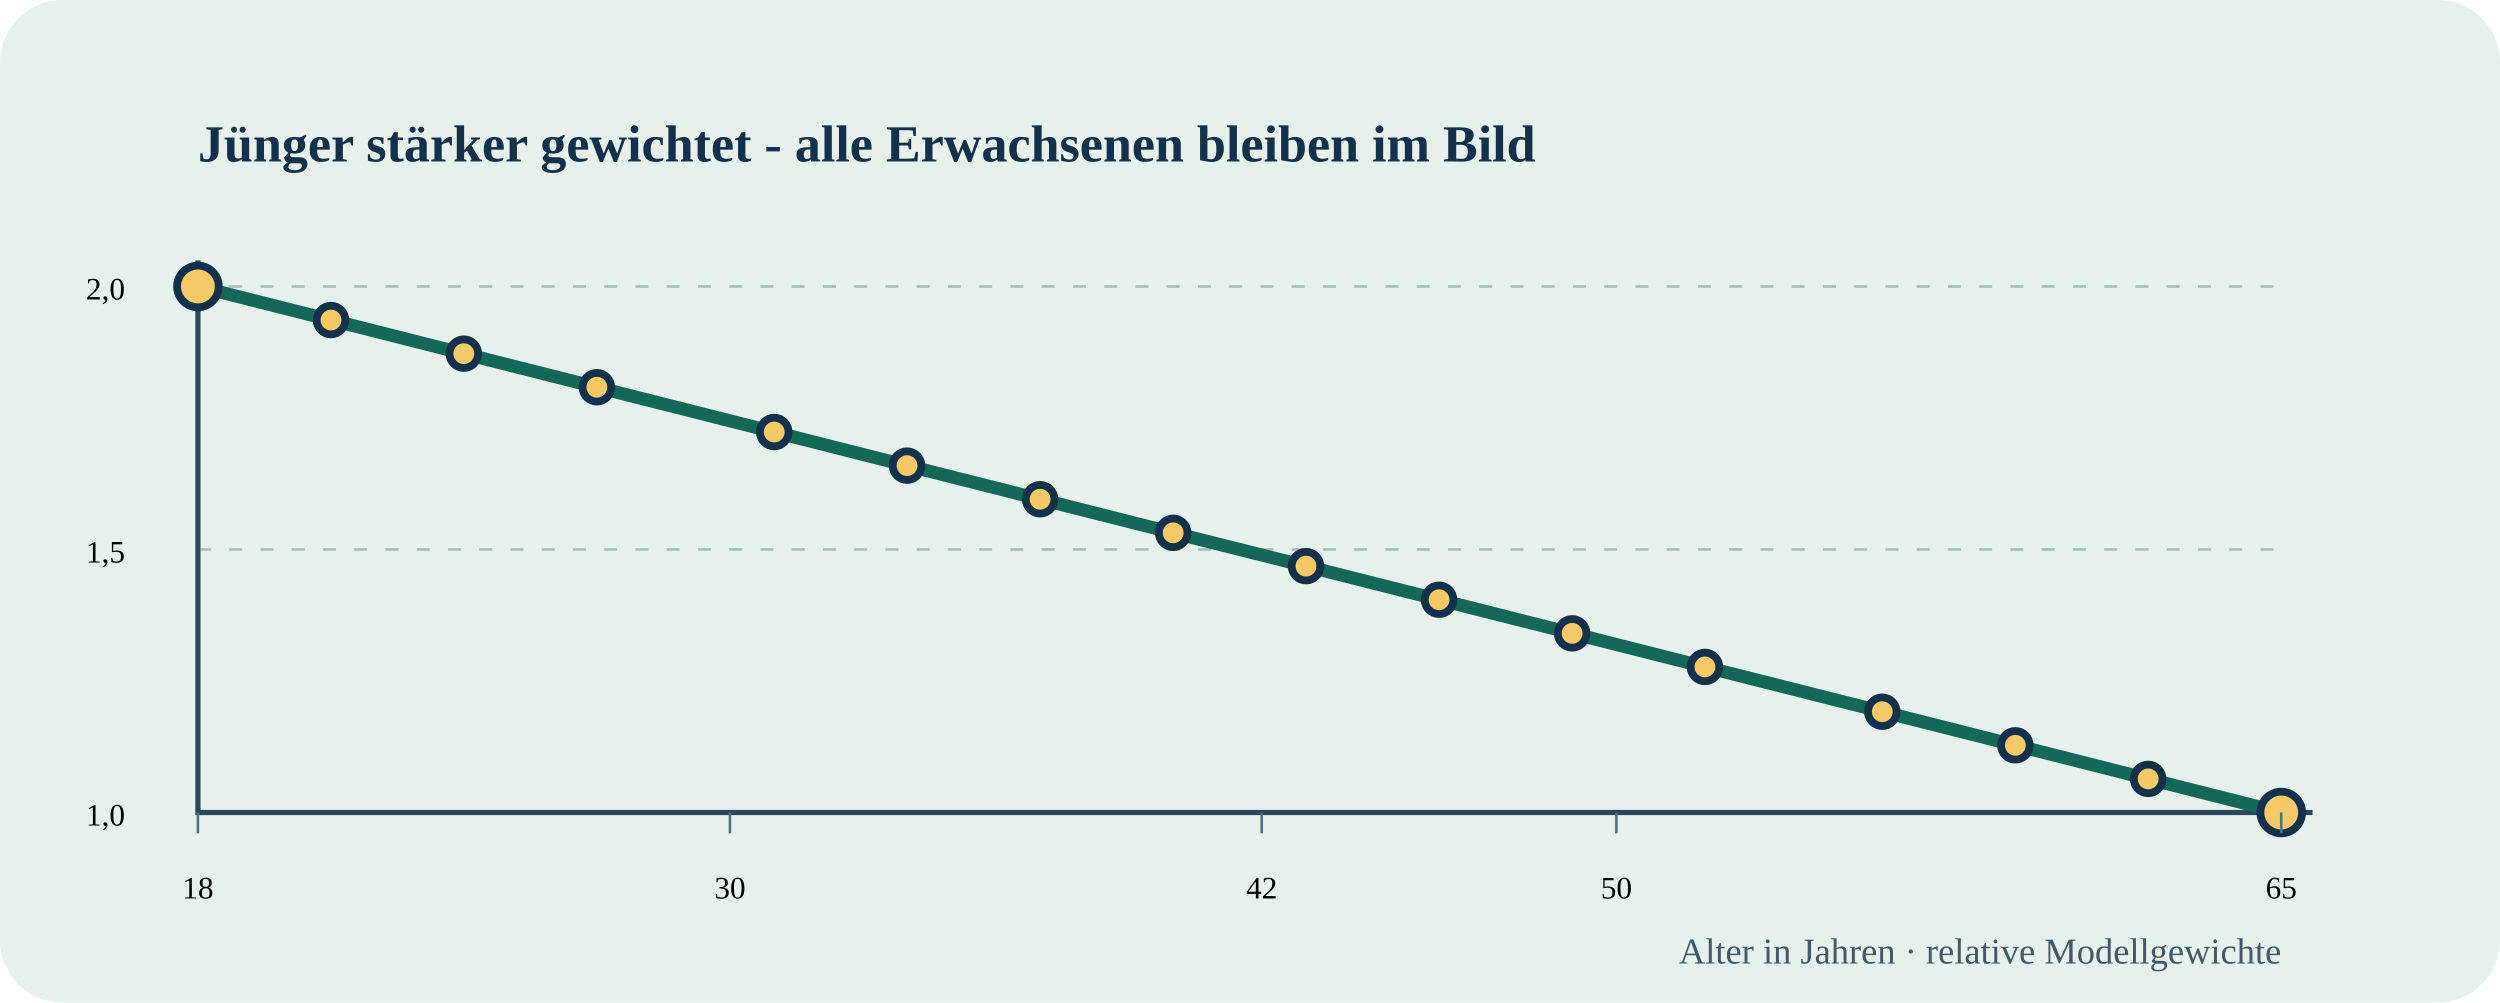
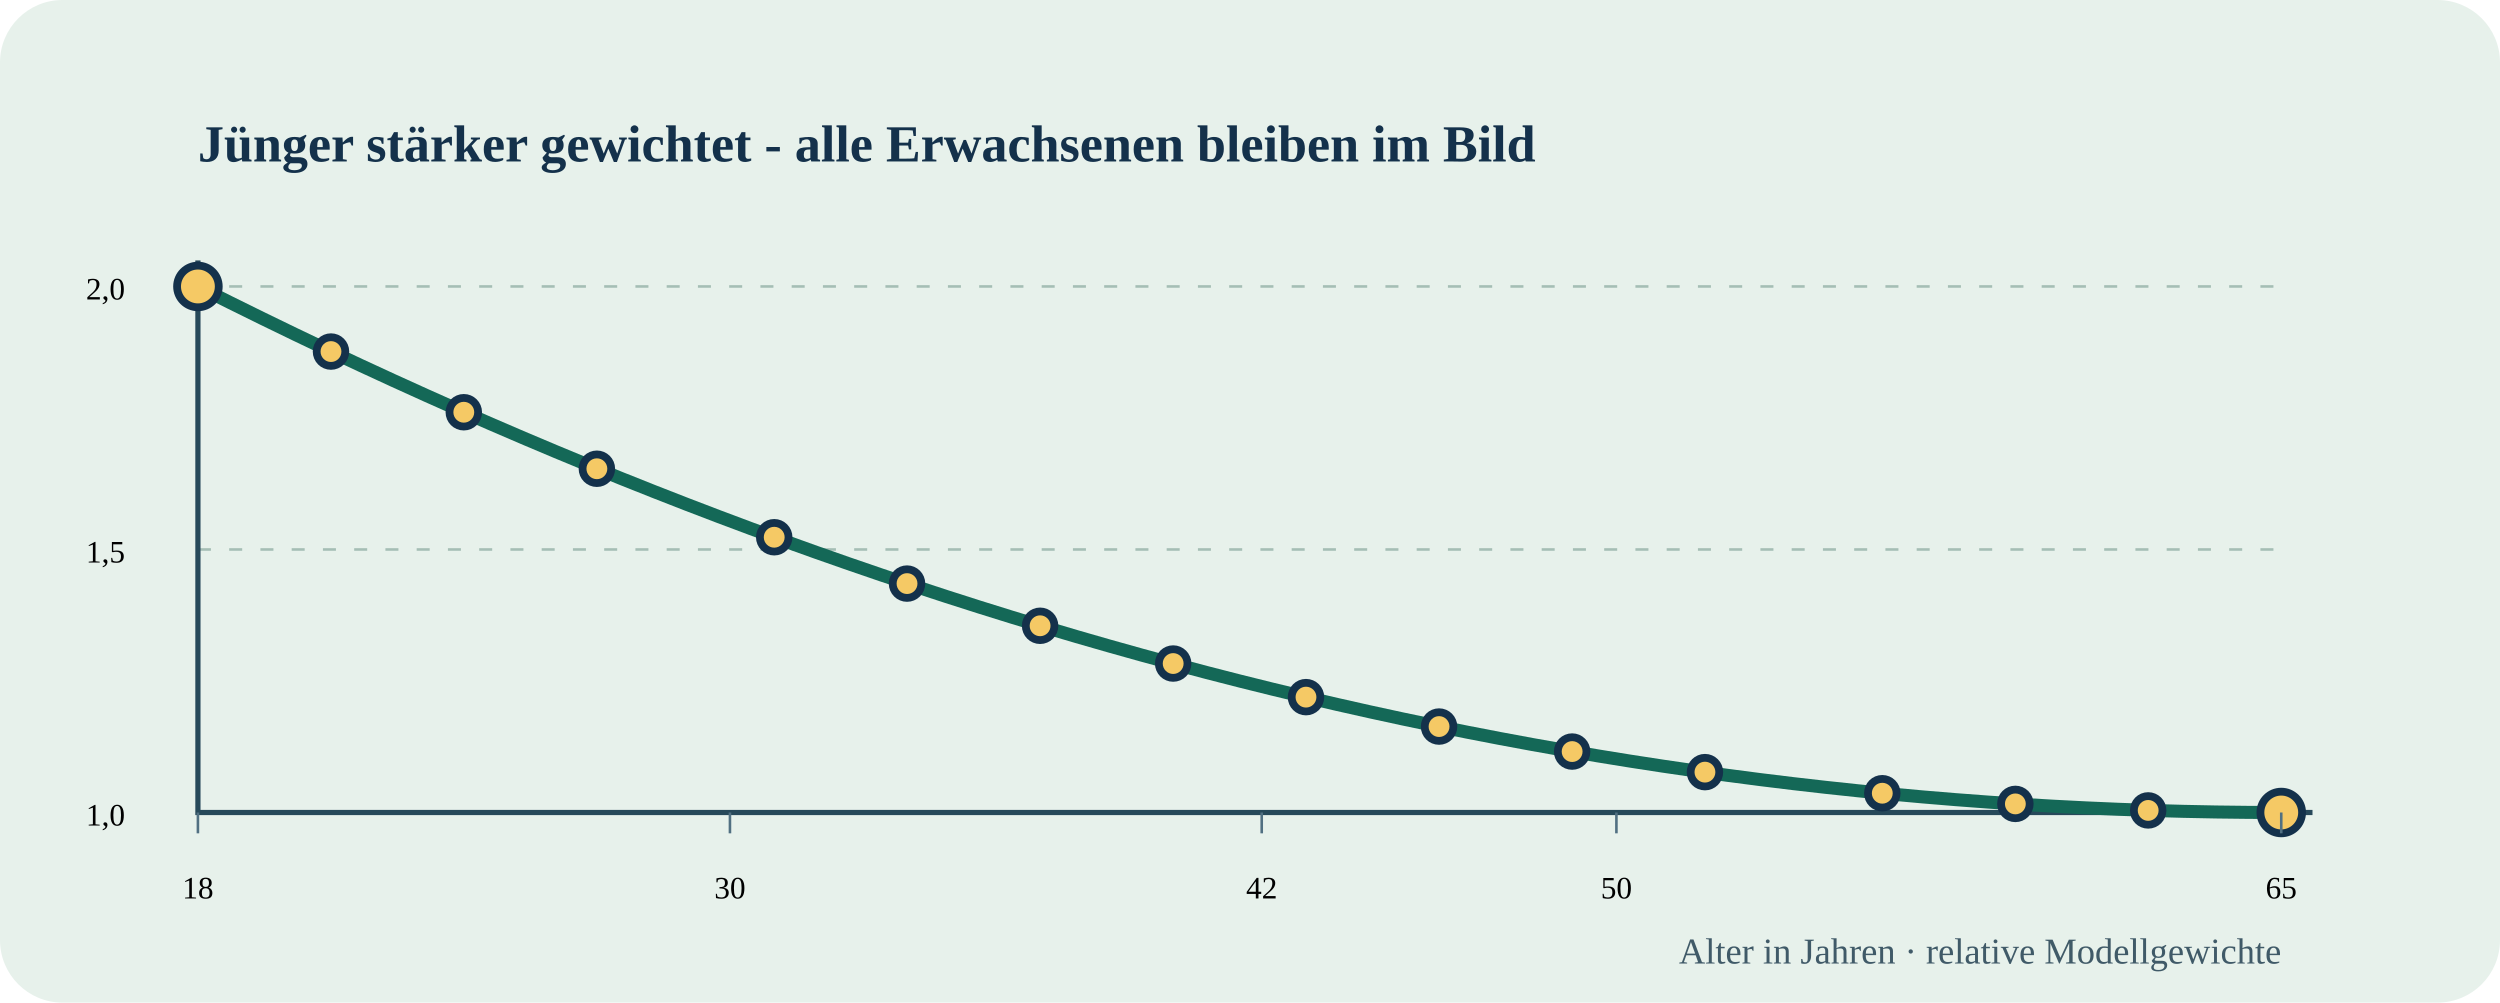
<svg xmlns="http://www.w3.org/2000/svg" width="960" height="385" viewBox="0 0 960 385" role="img" aria-labelledby="title desc">
  <rect width="960" height="385" rx="24" fill="#e7f1eb" />
  <path d="M76 110H876M76 211H876M76 312H876" stroke="#a5beb5" stroke-dasharray="5 7" />
  <path d="M76 100V312H888" fill="none" stroke="#27495a" stroke-width="2" />
  <text x="48" y="115" text-anchor="end">2,0</text>
  <text x="48" y="216" text-anchor="end">1,5</text>
  <text x="48" y="317" text-anchor="end">1,0</text>
  <text x="76" y="62" fill="#14314b" font-size="20" font-weight="700">Jünger stärker gewichtet - alle Erwachsenen bleiben im Bild</text>
-   <polyline points="76.0,110.0 127.1,122.9 178.1,135.8 229.2,148.7 297.3,165.9 348.3,178.8 399.4,191.7 450.5,204.6 501.5,217.4 552.6,230.3 603.7,243.2 654.7,256.1 722.8,273.3 773.9,286.2 824.9,299.1 876.0,312.0" fill="none" stroke="#146857" stroke-width="5" stroke-linejoin="round" stroke-linecap="round" />
+   <path d="M76.0 110.0 Q476.0 312.0 876.0 312.0" fill="none" stroke="#146857" stroke-width="5" stroke-linecap="round" />
  <g>
    <circle cx="76.0" cy="110.0" r="8" fill="#f5c965" stroke="#14314b" stroke-width="3" />
  </g>
  <g>
-     <circle cx="127.1" cy="122.9" r="5.5" fill="#f5c965" stroke="#14314b" stroke-width="3" />
+     <circle cx="127.1" cy="135.0" r="5.5" fill="#f5c965" stroke="#14314b" stroke-width="3" />
  </g>
  <g>
-     <circle cx="178.1" cy="135.8" r="5.5" fill="#f5c965" stroke="#14314b" stroke-width="3" />
+     <circle cx="178.1" cy="158.3" r="5.5" fill="#f5c965" stroke="#14314b" stroke-width="3" />
  </g>
  <g>
-     <circle cx="229.2" cy="148.7" r="5.5" fill="#f5c965" stroke="#14314b" stroke-width="3" />
+     <circle cx="229.2" cy="180.0" r="5.5" fill="#f5c965" stroke="#14314b" stroke-width="3" />
  </g>
  <g>
-     <circle cx="297.3" cy="165.9" r="5.5" fill="#f5c965" stroke="#14314b" stroke-width="3" />
+     <circle cx="297.3" cy="206.3" r="5.5" fill="#f5c965" stroke="#14314b" stroke-width="3" />
  </g>
  <g>
-     <circle cx="348.3" cy="178.8" r="5.5" fill="#f5c965" stroke="#14314b" stroke-width="3" />
+     <circle cx="348.3" cy="224.1" r="5.5" fill="#f5c965" stroke="#14314b" stroke-width="3" />
  </g>
  <g>
-     <circle cx="399.4" cy="191.7" r="5.5" fill="#f5c965" stroke="#14314b" stroke-width="3" />
+     <circle cx="399.4" cy="240.3" r="5.5" fill="#f5c965" stroke="#14314b" stroke-width="3" />
  </g>
  <g>
-     <circle cx="450.5" cy="204.6" r="5.5" fill="#f5c965" stroke="#14314b" stroke-width="3" />
+     <circle cx="450.5" cy="254.8" r="5.5" fill="#f5c965" stroke="#14314b" stroke-width="3" />
  </g>
  <g>
-     <circle cx="501.5" cy="217.4" r="5.5" fill="#f5c965" stroke="#14314b" stroke-width="3" />
+     <circle cx="501.5" cy="267.7" r="5.5" fill="#f5c965" stroke="#14314b" stroke-width="3" />
  </g>
  <g>
-     <circle cx="552.6" cy="230.3" r="5.5" fill="#f5c965" stroke="#14314b" stroke-width="3" />
+     <circle cx="552.6" cy="279.0" r="5.5" fill="#f5c965" stroke="#14314b" stroke-width="3" />
  </g>
  <g>
-     <circle cx="603.7" cy="243.2" r="5.5" fill="#f5c965" stroke="#14314b" stroke-width="3" />
+     <circle cx="603.7" cy="288.6" r="5.5" fill="#f5c965" stroke="#14314b" stroke-width="3" />
  </g>
  <g>
-     <circle cx="654.7" cy="256.1" r="5.5" fill="#f5c965" stroke="#14314b" stroke-width="3" />
+     <circle cx="654.7" cy="296.5" r="5.5" fill="#f5c965" stroke="#14314b" stroke-width="3" />
  </g>
  <g>
-     <circle cx="722.8" cy="273.3" r="5.5" fill="#f5c965" stroke="#14314b" stroke-width="3" />
+     <circle cx="722.8" cy="304.6" r="5.5" fill="#f5c965" stroke="#14314b" stroke-width="3" />
  </g>
  <g>
-     <circle cx="773.9" cy="286.2" r="5.5" fill="#f5c965" stroke="#14314b" stroke-width="3" />
+     <circle cx="773.9" cy="308.7" r="5.5" fill="#f5c965" stroke="#14314b" stroke-width="3" />
  </g>
  <g>
-     <circle cx="824.9" cy="299.1" r="5.5" fill="#f5c965" stroke="#14314b" stroke-width="3" />
+     <circle cx="824.9" cy="311.2" r="5.5" fill="#f5c965" stroke="#14314b" stroke-width="3" />
  </g>
  <g>
    <circle cx="876.0" cy="312.0" r="8" fill="#f5c965" stroke="#14314b" stroke-width="3" />
  </g>
  <g>
    <line x1="76.0" x2="76.0" y1="312" y2="320" stroke="#517082" />
    <text x="76.0" y="345" text-anchor="middle">18</text>
  </g>
  <g>
    <line x1="280.3" x2="280.3" y1="312" y2="320" stroke="#517082" />
    <text x="280.3" y="345" text-anchor="middle">30</text>
  </g>
  <g>
    <line x1="484.5" x2="484.5" y1="312" y2="320" stroke="#517082" />
    <text x="484.5" y="345" text-anchor="middle">42</text>
  </g>
  <g>
    <line x1="620.7" x2="620.7" y1="312" y2="320" stroke="#517082" />
    <text x="620.7" y="345" text-anchor="middle">50</text>
  </g>
  <g>
    <line x1="876.0" x2="876.0" y1="312" y2="320" stroke="#517082" />
    <text x="876.0" y="345" text-anchor="middle">65</text>
  </g>
  <text x="876" y="370" text-anchor="end" fill="#405a68" font-size="14">Alter in Jahren · relative Modellgewichte</text>
</svg>
